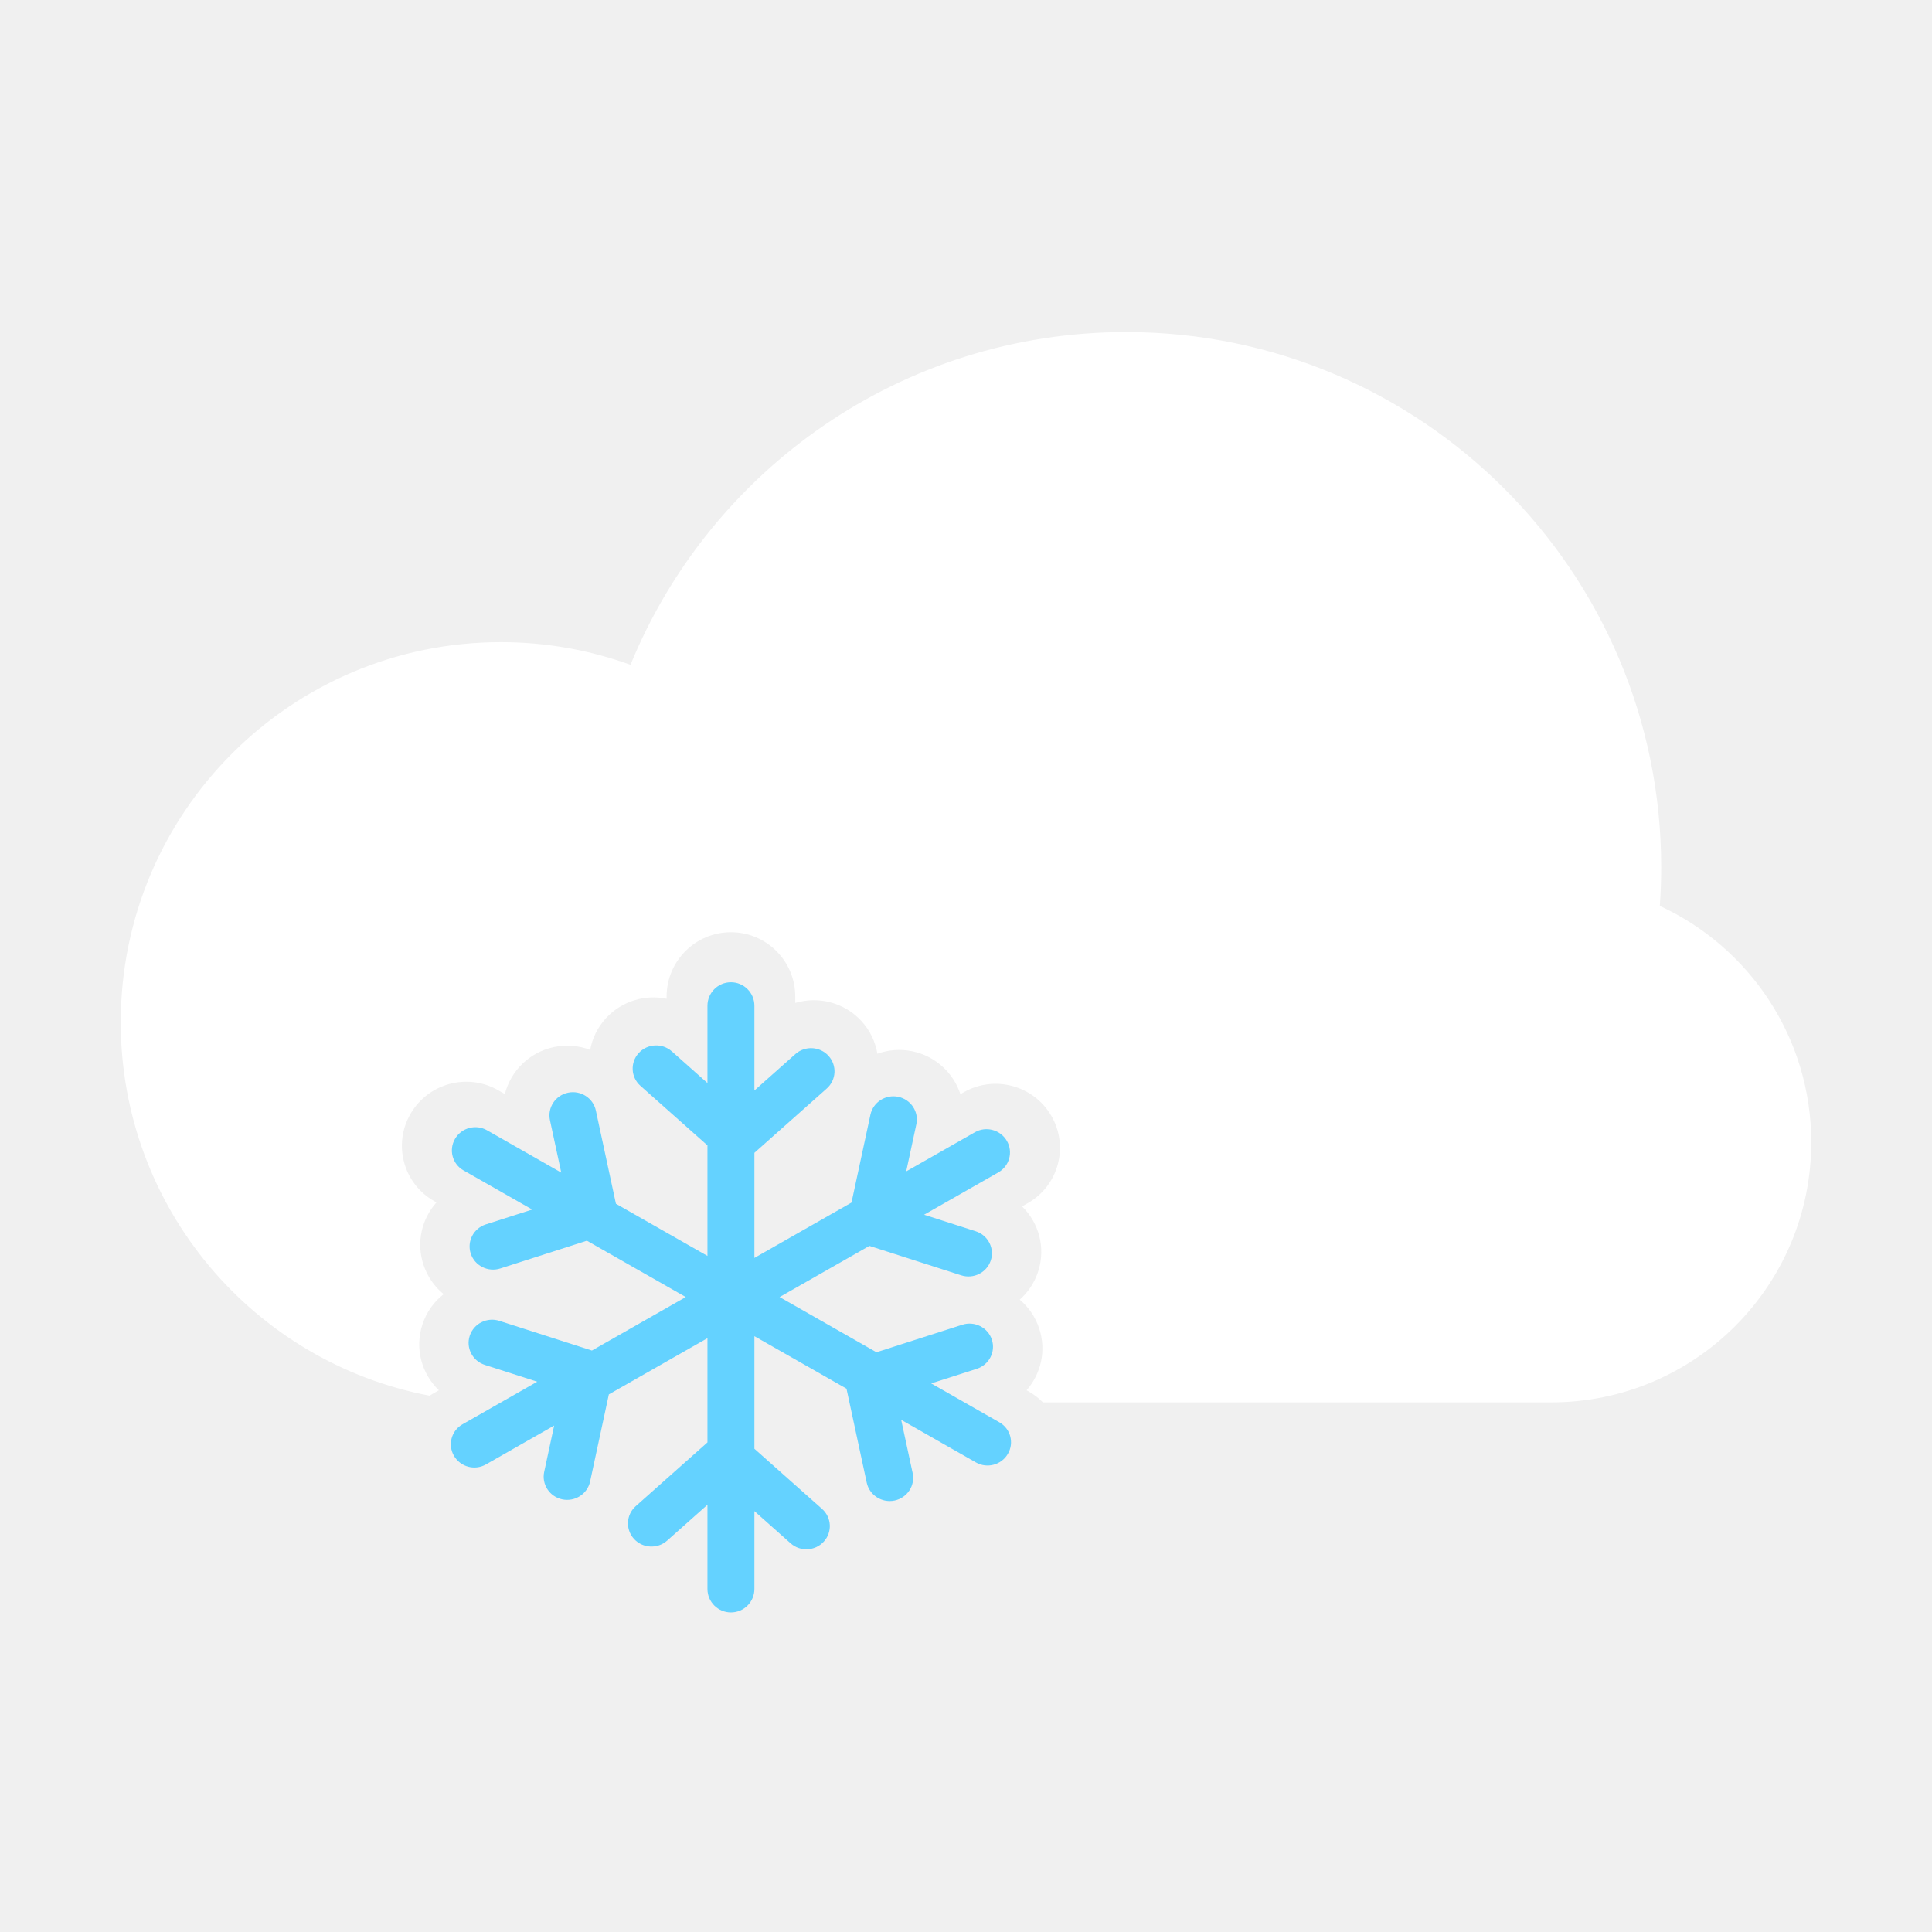
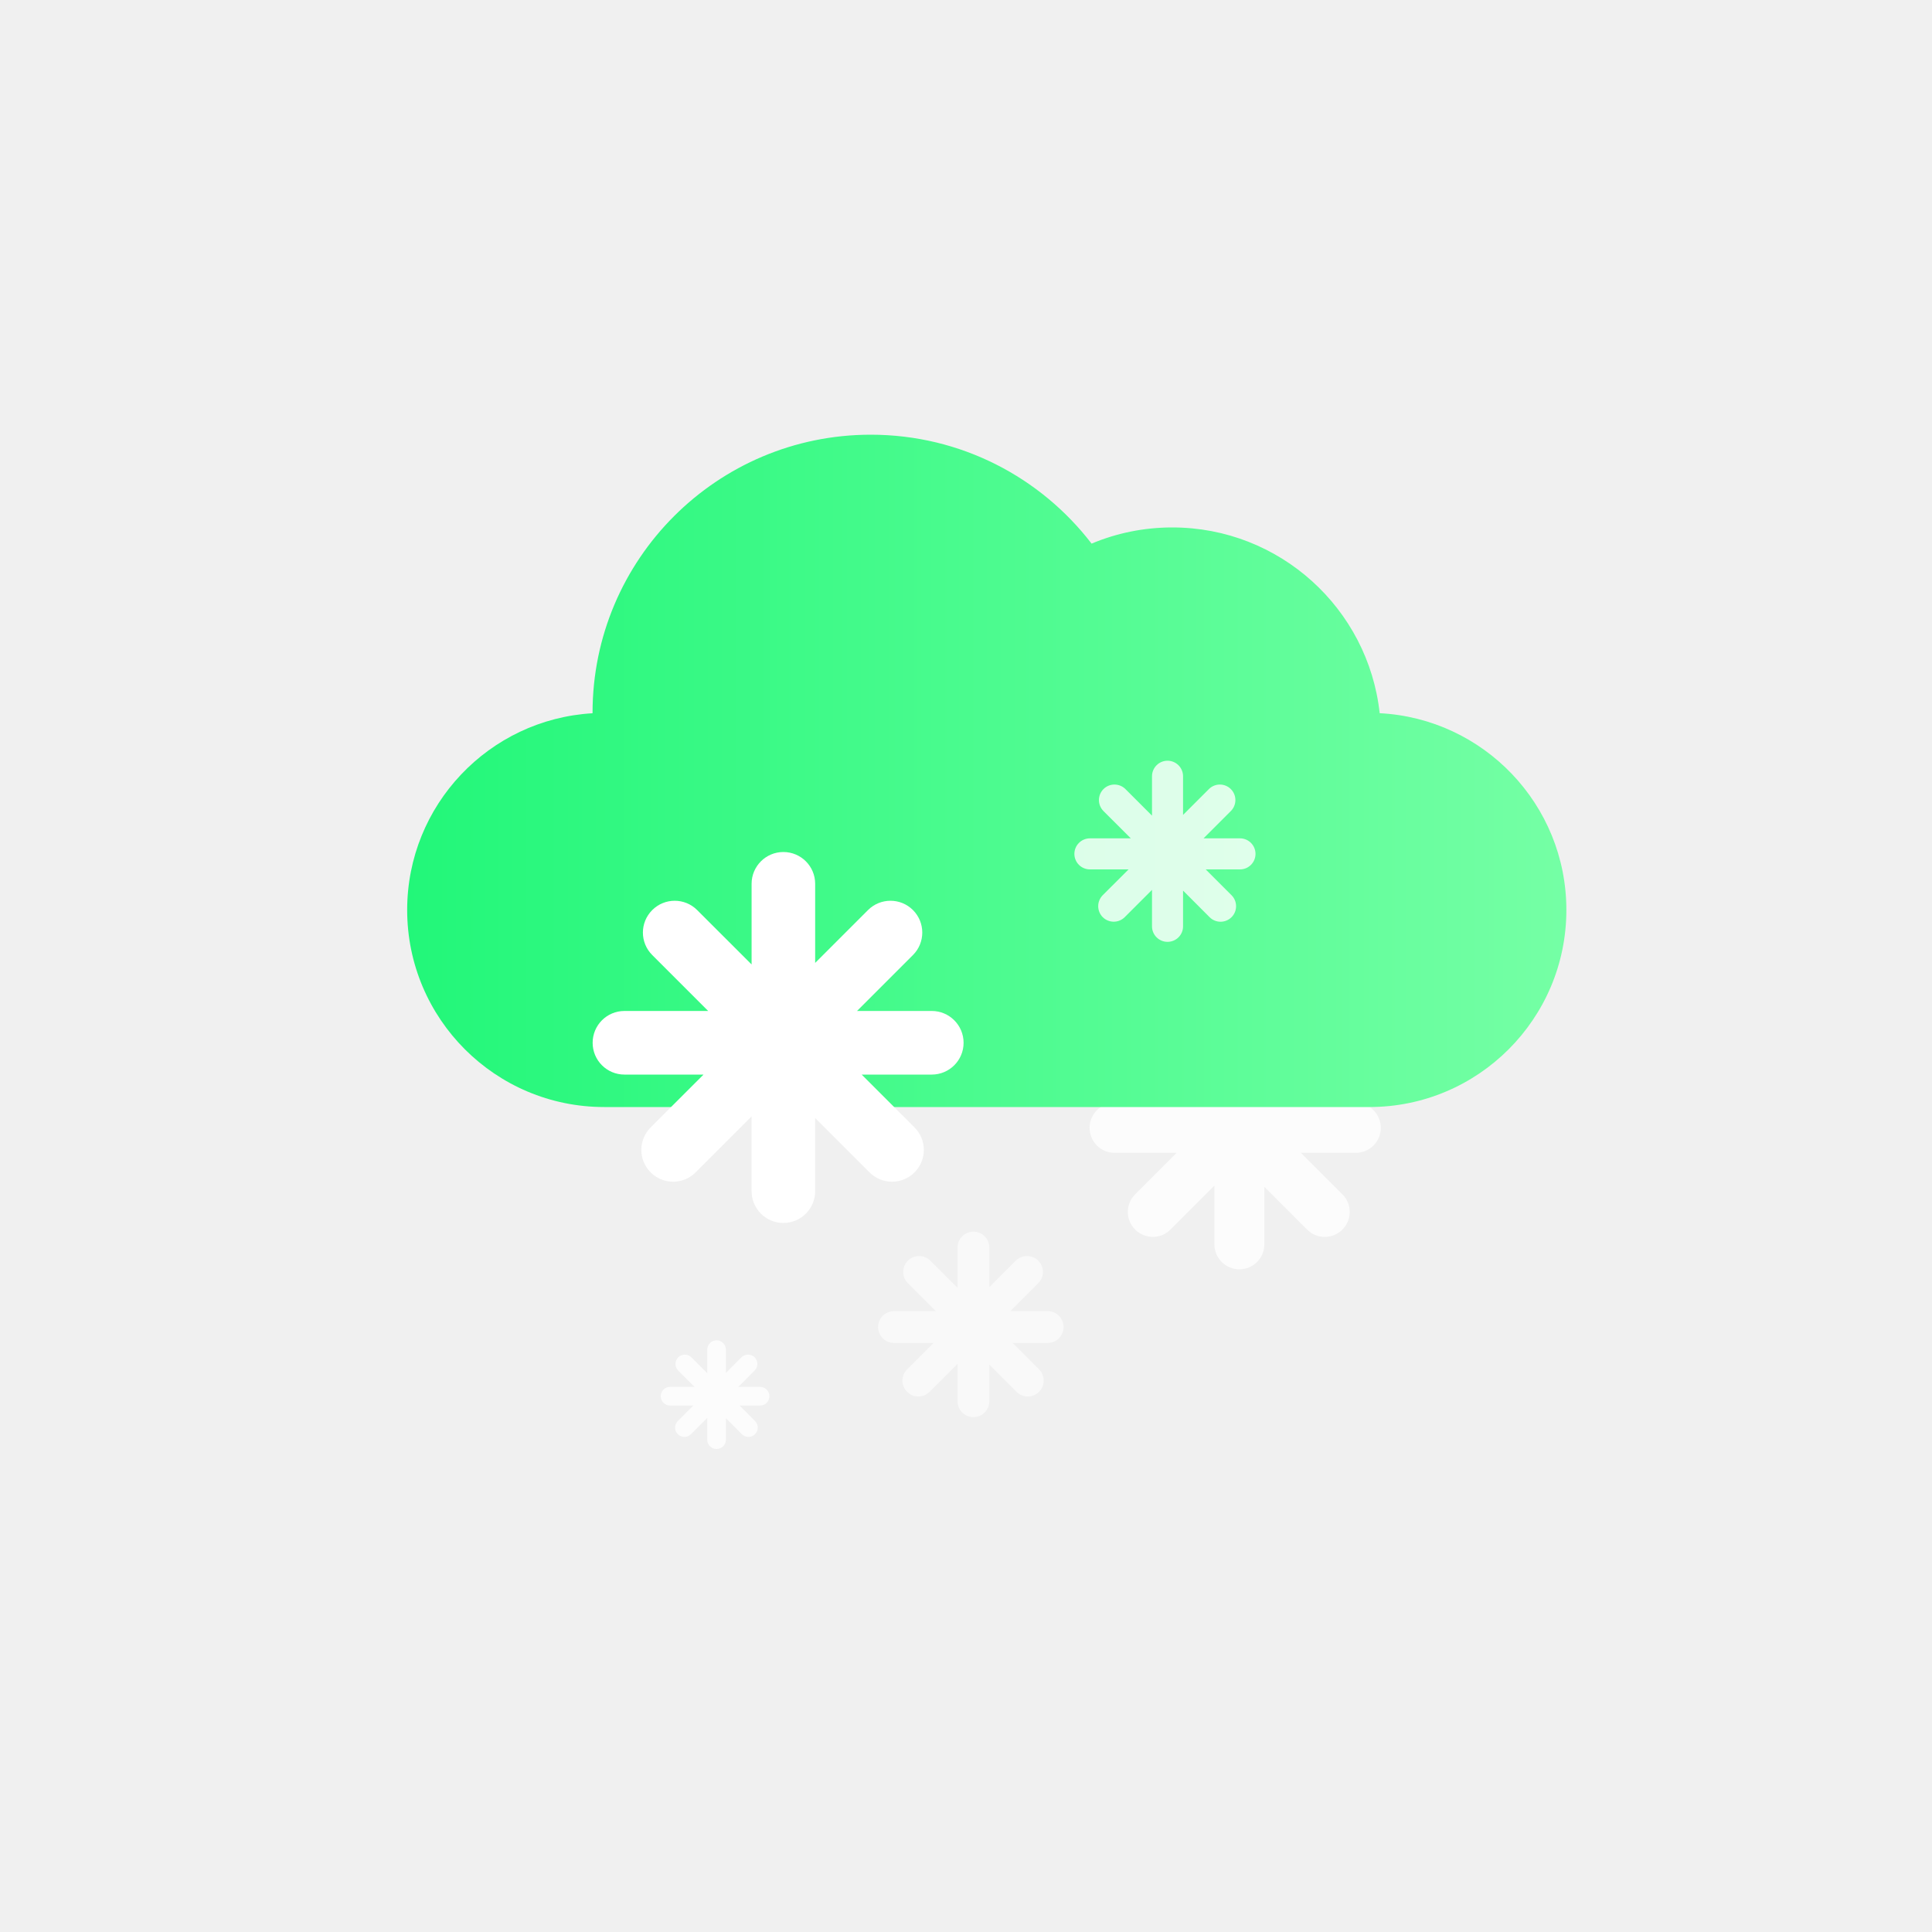
- <svg xmlns="http://www.w3.org/2000/svg" width="128" height="128" viewBox="0 0 128 128" fill="none">
-   <path d="M46.871 66.632C46.871 65.773 47.568 65.077 48.426 65.077C49.285 65.077 49.981 65.773 49.981 66.632V72.247L52.695 69.835C53.332 69.268 54.315 69.32 54.889 69.95C55.464 70.579 55.413 71.549 54.776 72.116L49.981 76.378V83.341L56.414 79.674L57.668 73.85C57.847 73.021 58.673 72.491 59.513 72.667C60.353 72.844 60.889 73.659 60.71 74.489L60.038 77.608L64.59 75.014C65.328 74.593 66.275 74.847 66.705 75.581C67.134 76.315 66.883 77.252 66.144 77.673L61.224 80.478L64.642 81.574C65.46 81.836 65.907 82.702 65.642 83.509C65.376 84.315 64.499 84.756 63.681 84.494L57.6 82.543L51.652 85.933L58.069 89.591L63.753 87.768C64.57 87.505 65.448 87.947 65.713 88.753C65.978 89.559 65.531 90.425 64.714 90.687L61.693 91.656L66.213 94.233C66.952 94.654 67.203 95.59 66.773 96.324C66.344 97.059 65.397 97.312 64.658 96.891L59.706 94.069L60.465 97.592C60.644 98.422 60.107 99.237 59.267 99.414C58.428 99.59 57.602 99.06 57.423 98.23L56.082 92.003L49.981 88.526V95.984L54.465 99.97C55.102 100.536 55.153 101.506 54.578 102.136C54.004 102.766 53.021 102.818 52.384 102.251L49.981 100.115V105.274C49.981 106.132 49.285 106.828 48.426 106.828C47.568 106.828 46.871 106.132 46.871 105.274V99.694L44.198 102.071C43.561 102.637 42.578 102.586 42.004 101.956C41.429 101.326 41.48 100.356 42.117 99.789L46.871 95.563V88.658L40.338 92.382L39.096 98.153C38.917 98.982 38.091 99.512 37.251 99.336C36.411 99.16 35.875 98.344 36.054 97.514L36.714 94.447L32.195 97.023C31.456 97.445 30.509 97.191 30.079 96.457C29.65 95.723 29.901 94.786 30.64 94.365L35.592 91.542L32.121 90.429C31.304 90.167 30.857 89.301 31.122 88.495C31.388 87.689 32.265 87.247 33.083 87.51L39.216 89.477L45.433 85.933L38.883 82.2L33.148 84.04C32.331 84.302 31.453 83.861 31.188 83.055C30.923 82.248 31.37 81.382 32.187 81.12L35.259 80.135L30.708 77.541C29.969 77.119 29.718 76.183 30.148 75.449C30.577 74.715 31.524 74.461 32.263 74.882L37.184 77.686L36.436 74.215C36.258 73.386 36.794 72.57 37.634 72.394C38.474 72.218 39.299 72.747 39.478 73.577L40.807 79.752L46.871 83.208V75.885L42.428 71.936C41.791 71.369 41.74 70.399 42.315 69.769C42.889 69.139 43.872 69.088 44.509 69.654L46.871 71.754V66.632Z" fill="#64D2FF" />
-   <path d="M69.095 92.911C68.825 92.635 68.512 92.392 68.159 92.192L68.014 92.109C68.958 91.029 69.338 89.496 68.847 88.01C68.591 87.236 68.137 86.59 67.561 86.105C68.102 85.627 68.528 85.004 68.773 84.263C69.301 82.665 68.821 81.01 67.715 79.926L68.088 79.714C70.138 78.55 70.837 75.943 69.643 73.91C68.465 71.903 65.884 71.211 63.86 72.36L63.63 72.491C63.17 71.086 61.982 69.971 60.451 69.651C59.653 69.484 58.852 69.552 58.128 69.812C58 69.032 57.65 68.28 57.075 67.651C55.933 66.404 54.212 65.989 52.688 66.447V66.025C52.688 63.671 50.78 61.763 48.426 61.763C46.073 61.763 44.165 63.671 44.165 66.025V66.169C42.737 65.873 41.193 66.316 40.141 67.465C39.583 68.075 39.238 68.802 39.1 69.556C38.358 69.275 37.53 69.196 36.706 69.369C35.077 69.709 33.836 70.95 33.448 72.482L32.993 72.224C30.969 71.075 28.388 71.766 27.21 73.773C26.016 75.806 26.715 78.413 28.765 79.577L28.917 79.664C27.953 80.745 27.56 82.294 28.056 83.794C28.319 84.591 28.793 85.252 29.393 85.742C28.761 86.237 28.261 86.917 27.988 87.744C27.455 89.357 27.949 91.027 29.077 92.111L28.694 92.328C28.614 92.373 28.537 92.42 28.462 92.469C16.811 90.26 8 80.022 8 67.728C8 53.819 19.275 42.544 33.183 42.544C36.199 42.544 39.091 43.075 41.771 44.047C47.059 31.113 59.767 22 74.603 22C94.185 22 110.059 37.874 110.059 57.456C110.059 58.318 110.028 59.174 109.968 60.021C115.889 62.747 120 68.734 120 75.68C120 85.197 112.286 92.911 102.769 92.911H69.095Z" fill="white" />
+ <svg xmlns="http://www.w3.org/2000/svg" width="40" height="40" viewBox="0 0 40 40" fill="none">
+   <path opacity="0.8" fill-rule="evenodd" clip-rule="evenodd" d="M25.66 20.25C25.375 20.25 25.143 20.481 25.143 20.767V22.077L24.26 21.194C24.058 20.992 23.731 20.992 23.529 21.194C23.328 21.396 23.328 21.723 23.529 21.925L24.439 22.834H23.075C22.79 22.834 22.559 23.066 22.559 23.351C22.559 23.636 22.79 23.868 23.075 23.868H24.361L23.502 24.727C23.3 24.928 23.3 25.256 23.502 25.457C23.704 25.659 24.031 25.659 24.233 25.457L25.143 24.547V25.763C25.143 26.048 25.375 26.28 25.66 26.28C25.945 26.28 26.177 26.048 26.177 25.763V24.572L27.062 25.457C27.264 25.659 27.591 25.659 27.793 25.457C27.995 25.256 27.995 24.928 27.793 24.727L26.934 23.868H28.072C28.357 23.868 28.588 23.636 28.588 23.351C28.588 23.066 28.357 22.834 28.072 22.834H26.856L27.766 21.924C27.968 21.723 27.968 21.395 27.766 21.194C27.564 20.992 27.237 20.992 27.035 21.194L26.177 22.052V20.767C26.177 20.481 25.945 20.25 25.66 20.25Z" fill="white" />
+   <path opacity="0.6" fill-rule="evenodd" clip-rule="evenodd" d="M20.154 25.5C19.972 25.5 19.825 25.647 19.825 25.829V26.664L19.262 26.101C19.134 25.973 18.925 25.973 18.797 26.101C18.668 26.23 18.668 26.438 18.797 26.567L19.376 27.146H18.509C18.327 27.146 18.18 27.293 18.18 27.475C18.18 27.657 18.327 27.804 18.509 27.804H19.328L18.781 28.351C18.652 28.48 18.652 28.688 18.781 28.816C18.909 28.945 19.118 28.945 19.246 28.816L19.825 28.238V29.011C19.825 29.193 19.972 29.34 20.154 29.34C20.335 29.34 20.483 29.193 20.483 29.011V28.253L21.047 28.817C21.175 28.945 21.384 28.945 21.512 28.817C21.64 28.688 21.64 28.48 21.512 28.351L20.965 27.804H21.691C21.872 27.804 22.02 27.657 22.02 27.475C22.02 27.293 21.872 27.146 21.691 27.146H20.917L21.496 26.567C21.625 26.438 21.625 26.23 21.496 26.101C21.367 25.973 21.159 25.973 21.03 26.101L20.483 26.649V25.829C20.483 25.647 20.335 25.5 20.154 25.5Z" fill="white" />
+   <path opacity="0.8" fill-rule="evenodd" clip-rule="evenodd" d="M14.836 27.75C14.729 27.75 14.643 27.836 14.643 27.943V28.431L14.314 28.102C14.239 28.027 14.117 28.027 14.041 28.102C13.966 28.178 13.966 28.3 14.041 28.375L14.38 28.714L13.873 28.714C13.766 28.714 13.68 28.801 13.68 28.907C13.68 29.014 13.766 29.1 13.873 29.1H14.354L14.033 29.421C13.958 29.496 13.958 29.618 14.033 29.693C14.108 29.769 14.23 29.769 14.306 29.693L14.643 29.356V29.807C14.643 29.914 14.729 30 14.836 30C14.942 30 15.029 29.914 15.029 29.807V29.363L15.36 29.693C15.435 29.769 15.557 29.769 15.632 29.693C15.708 29.618 15.708 29.496 15.632 29.421L15.312 29.1H15.737C15.843 29.1 15.93 29.014 15.93 28.907C15.93 28.801 15.843 28.714 15.737 28.714H15.285L15.624 28.375C15.699 28.3 15.699 28.178 15.624 28.102C15.549 28.027 15.427 28.027 15.351 28.102L15.029 28.425V27.943C15.029 27.836 14.942 27.75 14.836 27.75Z" fill="white" />
+   <path fill-rule="evenodd" clip-rule="evenodd" d="M12.268 14.767C12.268 14.765 12.268 14.762 12.268 14.76C12.268 11.579 14.847 9 18.028 9C19.891 9 21.547 9.884 22.6 11.255C23.114 11.039 23.678 10.92 24.27 10.92C26.496 10.92 28.329 12.603 28.565 14.766C30.718 14.877 32.43 16.659 32.43 18.84C32.43 21.093 30.603 22.92 28.35 22.92H12.51C10.256 22.92 8.43 21.093 8.43 18.84C8.43 16.668 10.127 14.892 12.268 14.767Z" fill="url(#paint0_linear_2829_77423)" />
+   <path fill-rule="evenodd" clip-rule="evenodd" d="M16.219 17.64C15.856 17.64 15.561 17.935 15.561 18.298V19.968L14.434 18.842C14.177 18.585 13.761 18.585 13.504 18.842C13.246 19.099 13.246 19.516 13.504 19.773L14.662 20.931H12.928C12.564 20.931 12.27 21.226 12.27 21.59C12.27 21.953 12.564 22.248 12.928 22.248H14.566L13.471 23.342C13.214 23.599 13.214 24.016 13.471 24.273C13.729 24.53 14.145 24.53 14.402 24.273L15.561 23.114V24.662C15.561 25.025 15.856 25.32 16.219 25.32C16.583 25.32 16.877 25.025 16.877 24.662V23.147L18.003 24.273C18.26 24.53 18.677 24.53 18.934 24.273C19.191 24.016 19.191 23.599 18.934 23.342L17.84 22.248H19.291C19.655 22.248 19.95 21.953 19.95 21.59C19.95 21.226 19.655 20.931 19.291 20.931H17.744L18.902 19.773C19.159 19.516 19.159 19.099 18.902 18.842C18.645 18.585 18.228 18.585 17.971 18.842L16.877 19.936V18.298C16.877 17.935 16.583 17.64 16.219 17.64Z" fill="white" />
+   <path opacity="0.8" fill-rule="evenodd" clip-rule="evenodd" d="M24.172 15.75C23.995 15.75 23.851 15.894 23.851 16.072V16.887L23.301 16.337C23.175 16.212 22.972 16.212 22.846 16.337C22.721 16.463 22.721 16.666 22.846 16.792L23.412 17.357H22.566C22.388 17.357 22.244 17.501 22.244 17.679C22.244 17.856 22.388 18 22.566 18H23.366L22.831 18.534C22.706 18.66 22.706 18.863 22.831 18.989C22.957 19.114 23.16 19.114 23.286 18.989L23.851 18.424V19.179C23.851 19.356 23.995 19.5 24.172 19.5C24.35 19.5 24.494 19.356 24.494 19.179V18.439L25.043 18.989C25.169 19.115 25.372 19.115 25.498 18.989C25.623 18.864 25.623 18.66 25.498 18.535L24.963 18H25.673C25.85 18 25.994 17.856 25.994 17.679C25.994 17.501 25.85 17.357 25.673 17.357H24.918L25.483 16.792C25.609 16.666 25.609 16.463 25.483 16.337C25.358 16.212 25.154 16.212 25.029 16.337L24.494 16.872V16.072C24.494 15.894 24.35 15.75 24.172 15.75Z" fill="white" />
+   <defs>
+     <linearGradient id="paint0_linear_2829_77423" x1="8.43" y1="15.96" x2="32.43" y2="15.96" gradientUnits="userSpaceOnUse">
+       <stop stop-color="#22F779" />
+       <stop offset="1" stop-color="#75FFA5" />
+     </linearGradient>
+   </defs>
</svg>
